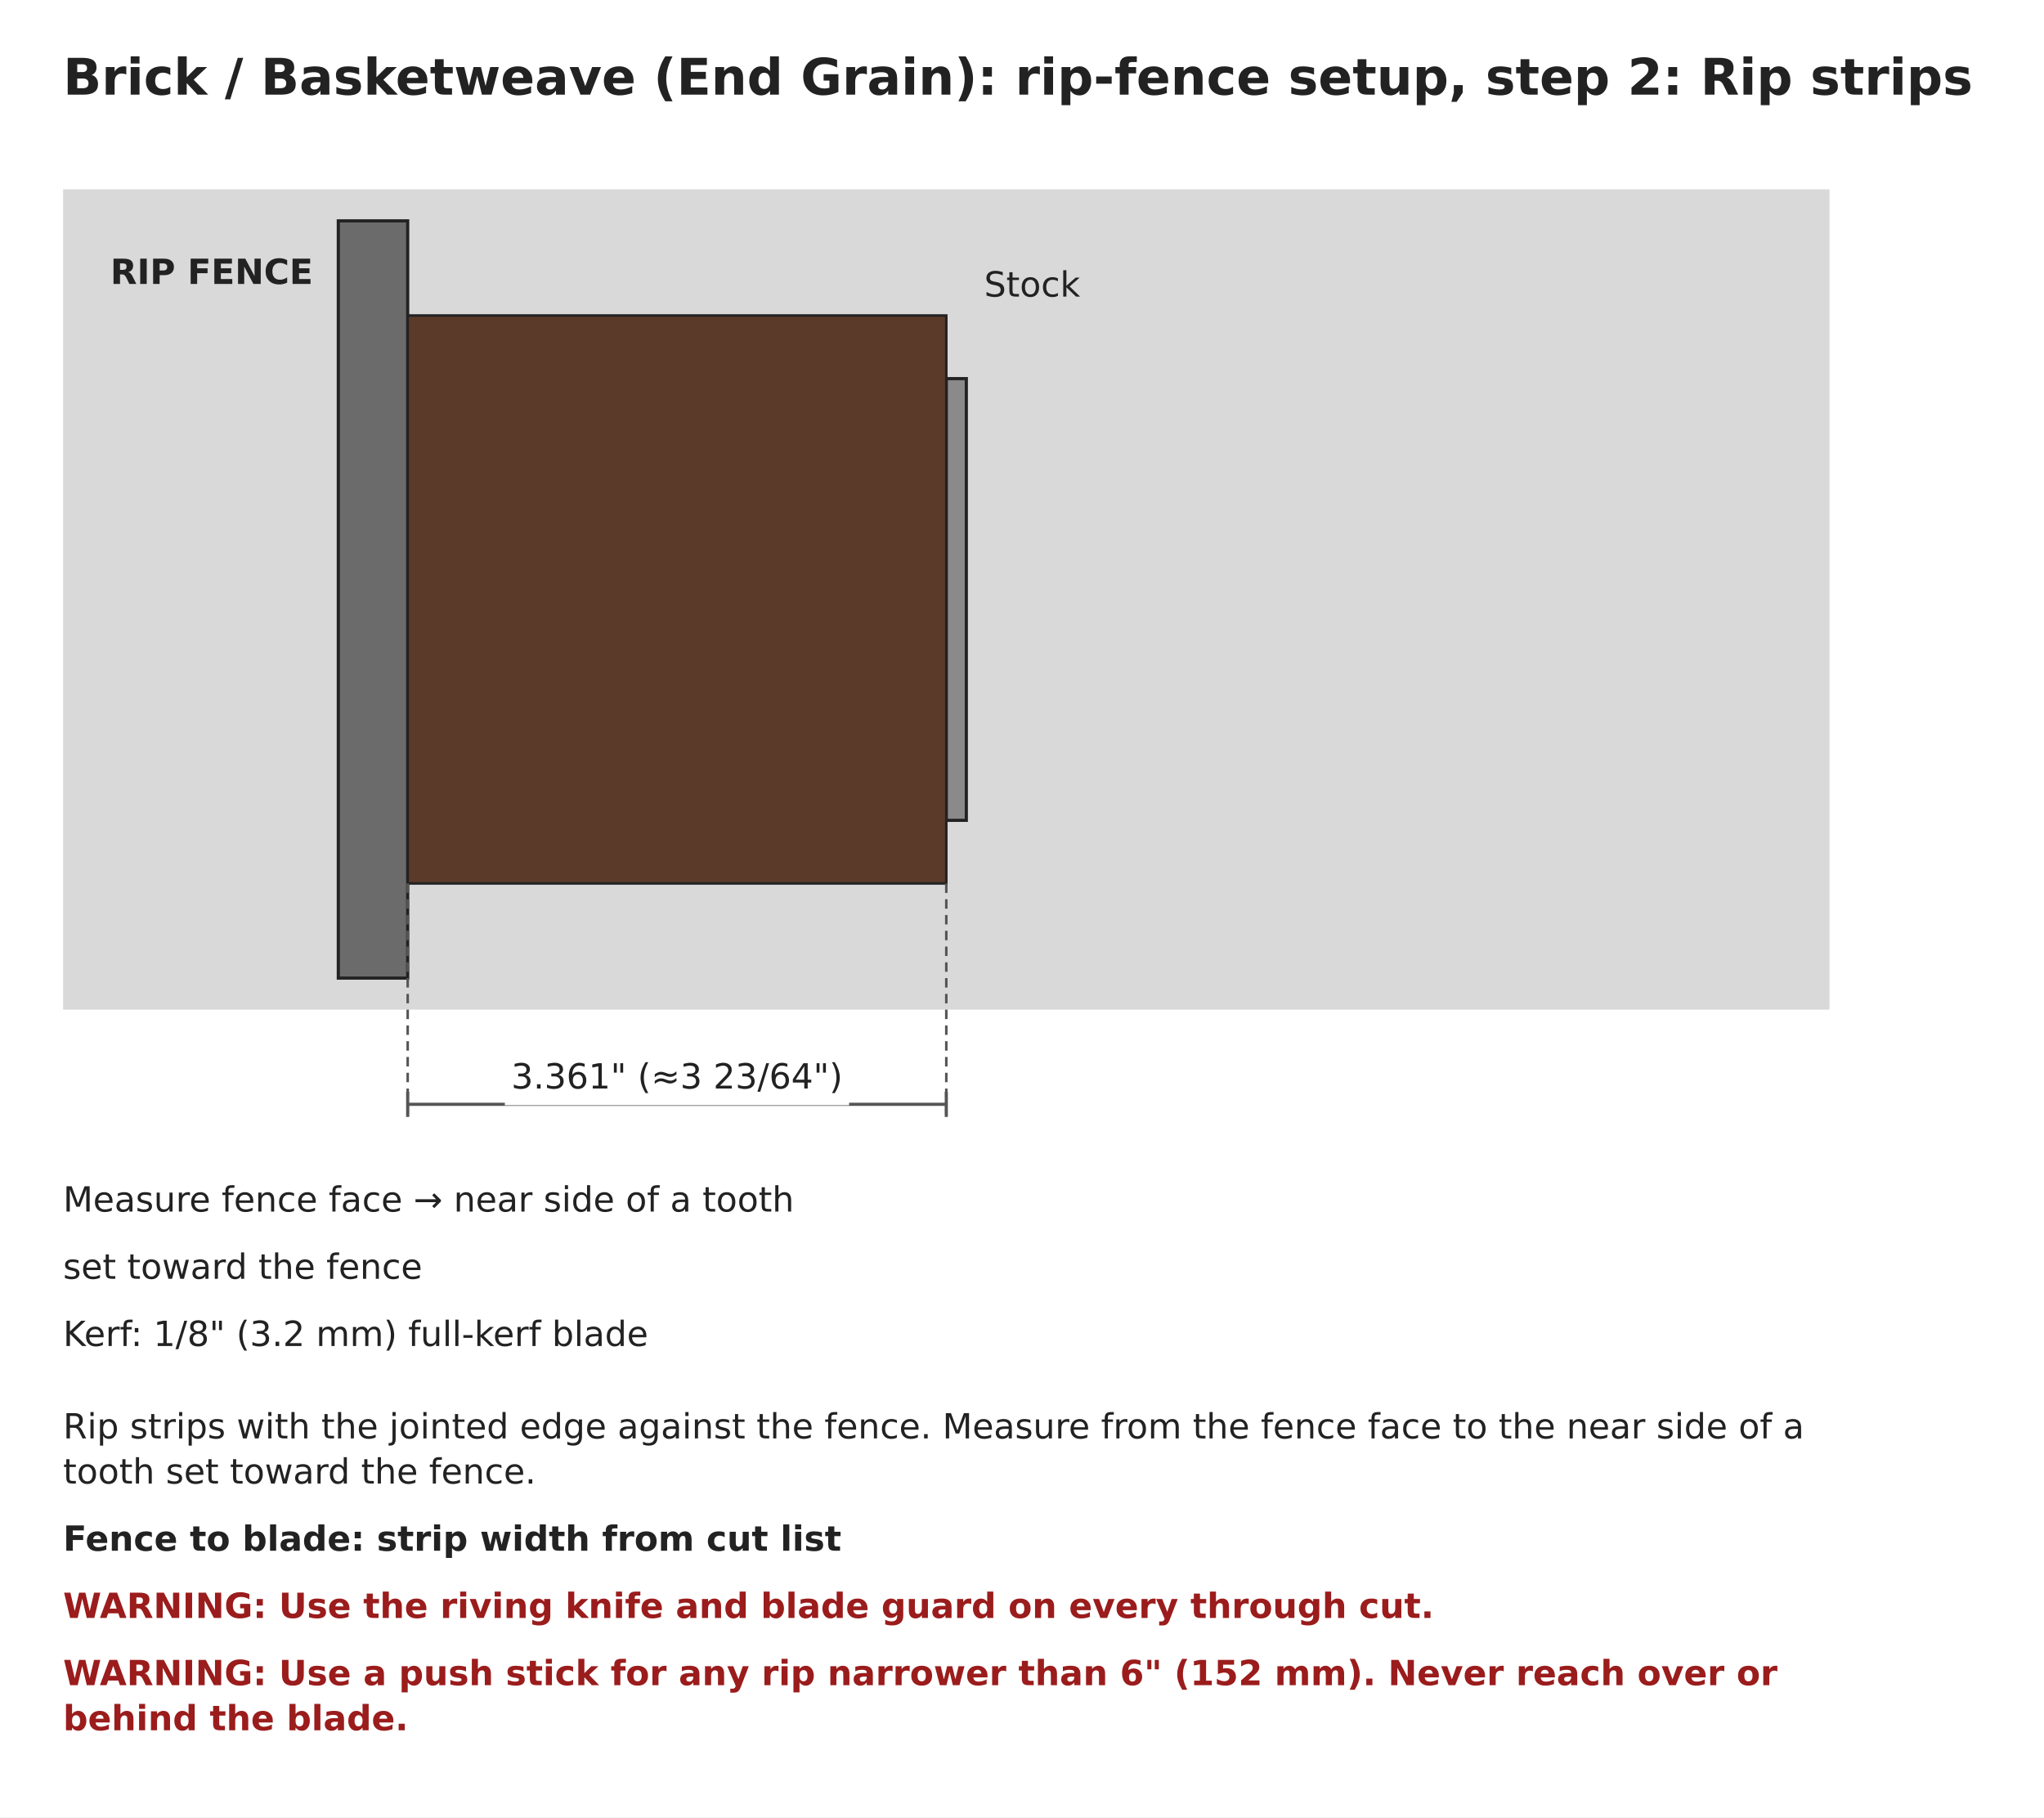
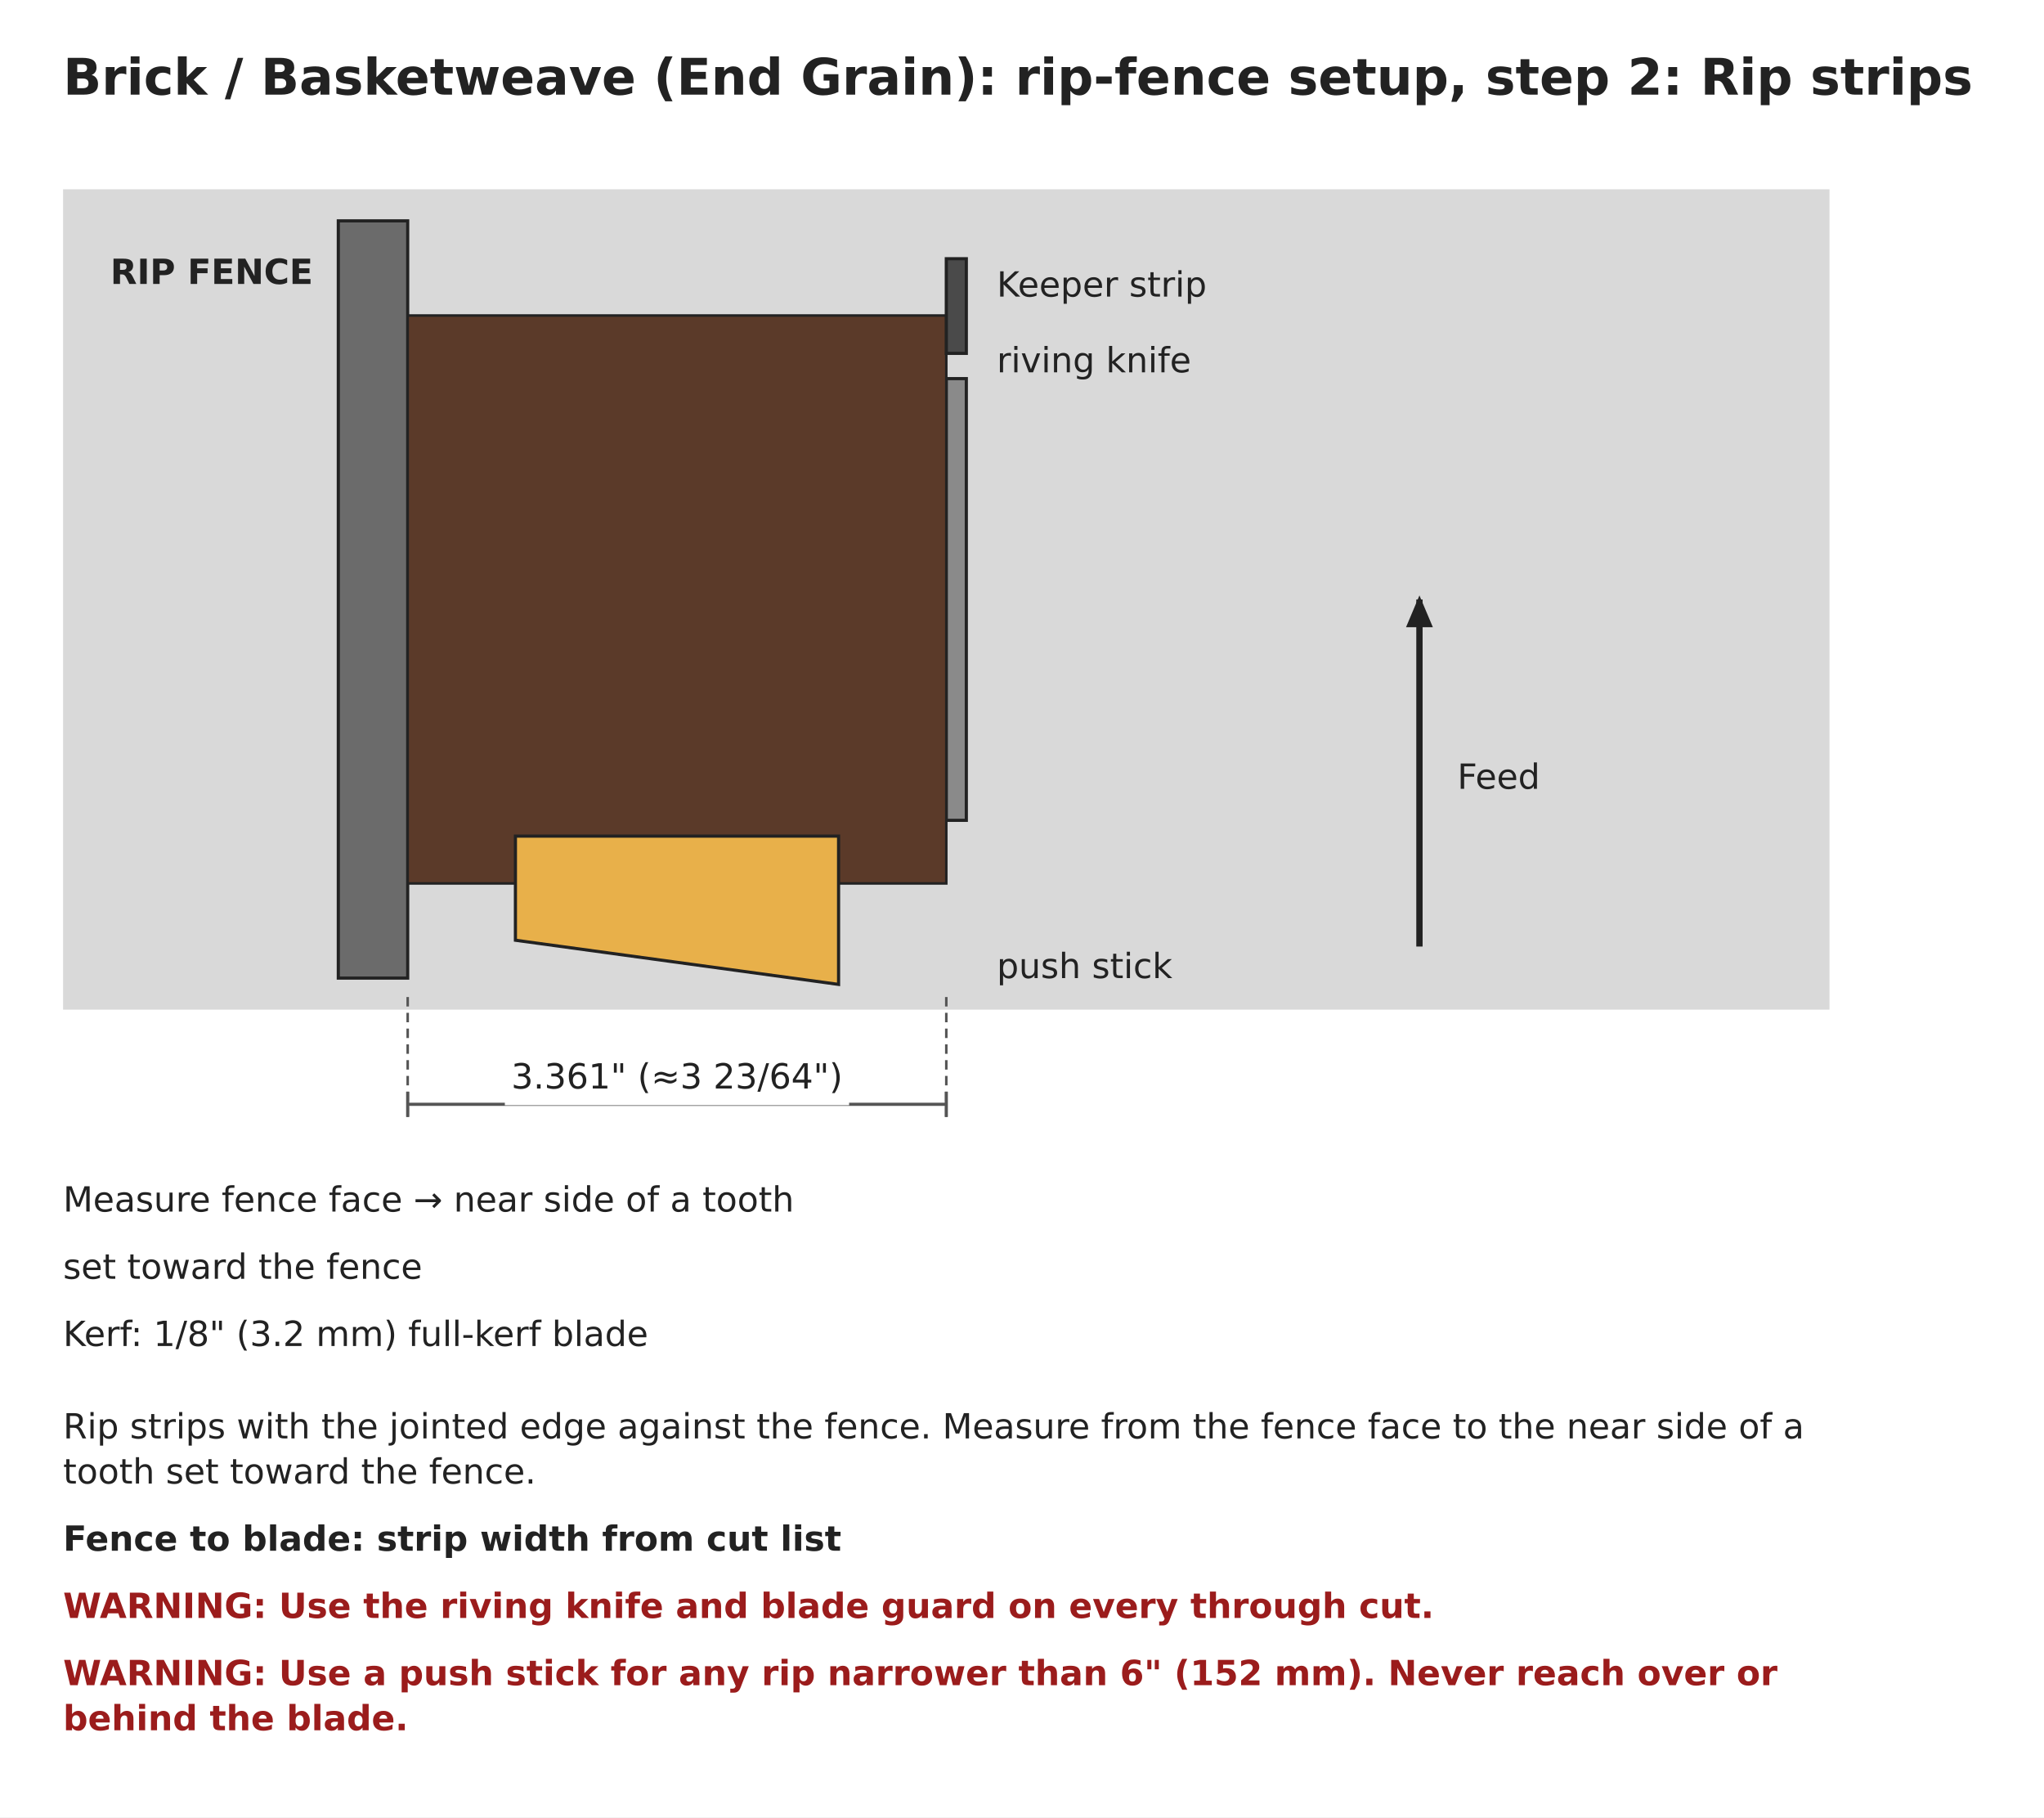
<svg xmlns="http://www.w3.org/2000/svg" width="648" height="576" viewBox="0 0 648 576" data-figure="brick-basketweave/rip-strips">
  <rect data-bg="1" x="0" y="0" width="648" height="576" fill="#FFFFFF" />
  <text x="20.00" y="30.00" font-family="DejaVu Sans" font-size="16" fill="#222222" font-weight="bold">
    <tspan x="20.00" y="30.00">Brick / Basketweave (End Grain): rip-fence setup, step 2: Rip strips</tspan>
  </text>
  <rect data-panel="saw-table" x="20.00" y="60.00" width="560.00" height="260.00" fill="#D9D9D9" />
  <rect x="300.00" y="120.00" width="6.35" height="140.00" rx="0.00" fill="#8A8A8A" stroke="#222222" stroke-width="1" />
  <rect x="107.25" y="70.00" width="22.00" height="240.00" rx="0.00" fill="#6B6B6B" stroke="#222222" stroke-width="1" />
  <rect x="129.25" y="100.00" width="170.75" height="180.00" rx="0.00" fill="#5B3A29" stroke="#222222" stroke-width="0.8" />
-   <text x="312.00" y="94.00" font-family="DejaVu Sans" font-size="11" fill="#222222">
-     <tspan x="312.00" y="94.00">Stock</tspan>
+   <text x="316.00" y="94.00" font-family="DejaVu Sans" font-size="11" fill="#222222">
+     <tspan x="316.00" y="94.00">Keeper strip</tspan>
+   </text>
+   <rect x="300.00" y="82.00" width="6.35" height="30.00" rx="0.00" fill="#4A4A4A" stroke="#222222" stroke-width="1" />
+   <text x="316.00" y="118.00" font-family="DejaVu Sans" font-size="11" fill="#222222">
+     <tspan x="316.00" y="118.00">riving knife</tspan>
+   </text>
+   <polygon points="163.40,265.00 265.85,265.00 265.85,312.00 163.40,298.00" fill="#E8B04A" stroke="#222222" stroke-width="1" />
+   <text x="316.00" y="310.00" font-family="DejaVu Sans" font-size="11" fill="#222222">
+     <tspan x="316.00" y="310.00">push stick</tspan>
+   </text>
+   <line x1="450.00" y1="300.00" x2="450.00" y2="190.00" stroke="#222222" stroke-width="2" />
+   <polygon points="450.00,190.00 453.50,198.29 446.50,198.29" fill="#222222" stroke="#222222" stroke-width="1" />
+   <text x="462.00" y="250.00" font-family="DejaVu Sans" font-size="11" fill="#222222">
+     <tspan x="462.00" y="250.00">Feed</tspan>
  </text>
  <text x="99.25" y="90.00" font-family="DejaVu Sans" font-size="11" fill="#222222" text-anchor="end" font-weight="bold">
    <tspan x="99.25" y="90.00">RIP FENCE</tspan>
  </text>
-   <line x1="129.25" y1="280.00" x2="129.25" y2="354.00" stroke="#555" stroke-width="0.8" stroke-dasharray="3,2" data-dim="1" />
-   <line x1="300.00" y1="280.00" x2="300.00" y2="354.00" stroke="#555" stroke-width="0.8" stroke-dasharray="3,2" data-dim="1" />
+   <line x1="129.25" y1="316.00" x2="129.25" y2="354.00" stroke="#555" stroke-width="0.8" stroke-dasharray="3,2" data-dim="1" />
+   <line x1="300.00" y1="316.00" x2="300.00" y2="354.00" stroke="#555" stroke-width="0.8" stroke-dasharray="3,2" data-dim="1" />
  <line x1="129.25" y1="350.00" x2="300.00" y2="350.00" stroke="#555" stroke-width="1" data-dim="1" />
  <line x1="129.25" y1="346.00" x2="129.25" y2="354.00" stroke="#555" stroke-width="1" data-dim="1" />
  <line x1="300.00" y1="346.00" x2="300.00" y2="354.00" stroke="#555" stroke-width="1" data-dim="1" />
  <rect data-patch="1" x="160.05" y="332.00" width="109.14" height="18.30" fill="#FFFFFF" />
  <text x="214.62" y="345.00" font-family="DejaVu Sans" font-size="11" fill="#222222" text-anchor="middle" data-dim="1" data-src="cutList.0.text.width">
    <tspan x="214.62" y="345.00">3.361" (≈3 23/64")</tspan>
  </text>
  <text x="20.00" y="384.00" font-family="DejaVu Sans" font-size="11" fill="#222222">
    <tspan x="20.00" y="384.00">Measure fence face → near side of a tooth</tspan>
  </text>
  <text x="20.00" y="405.30" font-family="DejaVu Sans" font-size="11" fill="#222222">
    <tspan x="20.00" y="405.30">set toward the fence</tspan>
  </text>
  <text x="20.00" y="426.60" font-family="DejaVu Sans" font-size="11" fill="#222222">
    <tspan x="20.00" y="426.60">Kerf: 1/8" (3.2 mm) full-kerf blade</tspan>
  </text>
  <text x="20.00" y="455.90" font-family="DejaVu Sans" font-size="11" fill="#222222" data-src="catalog.steps.1.description">
    <tspan x="20.00" y="455.90">Rip strips with the jointed edge against the fence. Measure from the fence face to the near side of a</tspan>
    <tspan x="20.00" y="470.20">tooth set toward the fence.</tspan>
  </text>
  <text x="20.00" y="491.50" font-family="DejaVu Sans" font-size="11" fill="#222222" font-weight="bold">
    <tspan x="20.00" y="491.50">Fence to blade: strip width from cut list</tspan>
  </text>
  <text x="20.00" y="512.80" font-family="DejaVu Sans" font-size="11" fill="#9B1C1C" font-weight="bold" data-src="catalog.steps.1.safetyBanners.0">
    <tspan x="20.00" y="512.80">WARNING: Use the riving knife and blade guard on every through cut.</tspan>
  </text>
  <text x="20.00" y="534.10" font-family="DejaVu Sans" font-size="11" fill="#9B1C1C" font-weight="bold" data-src="catalog.steps.1.safetyBanners.1">
    <tspan x="20.00" y="534.10">WARNING: Use a push stick for any rip narrower than 6" (152 mm). Never reach over or</tspan>
    <tspan x="20.00" y="548.40">behind the blade.</tspan>
  </text>
</svg>
